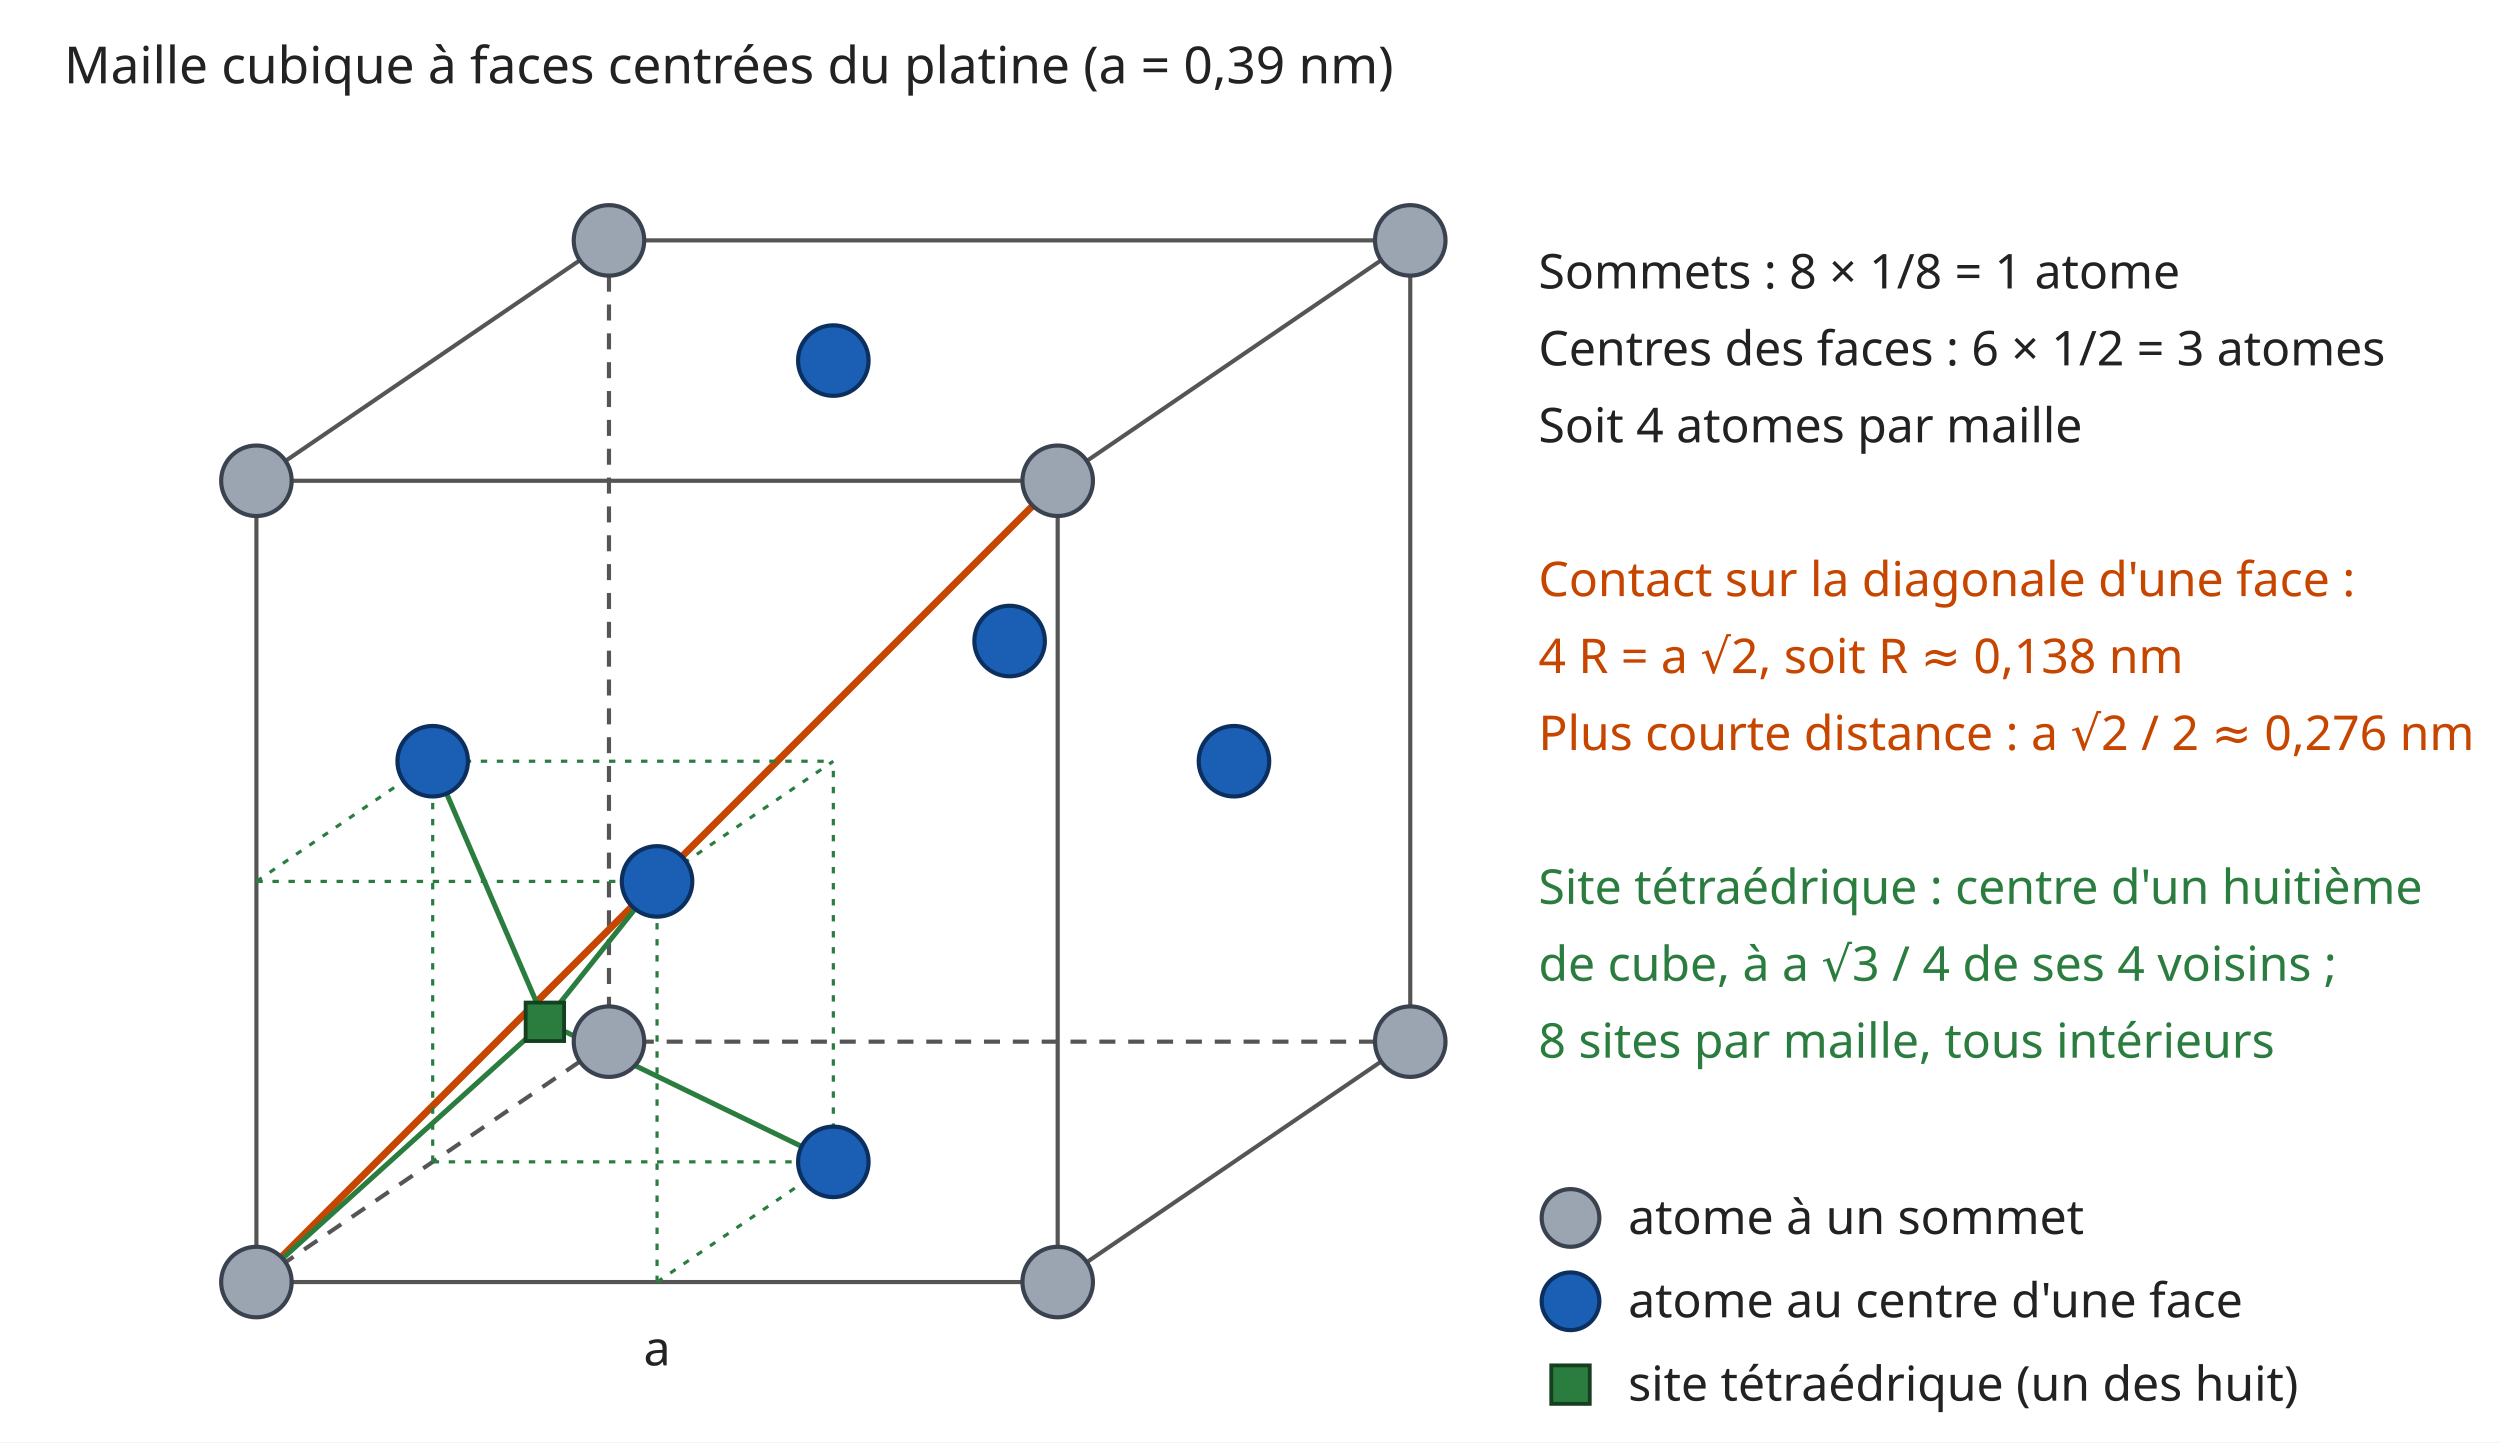
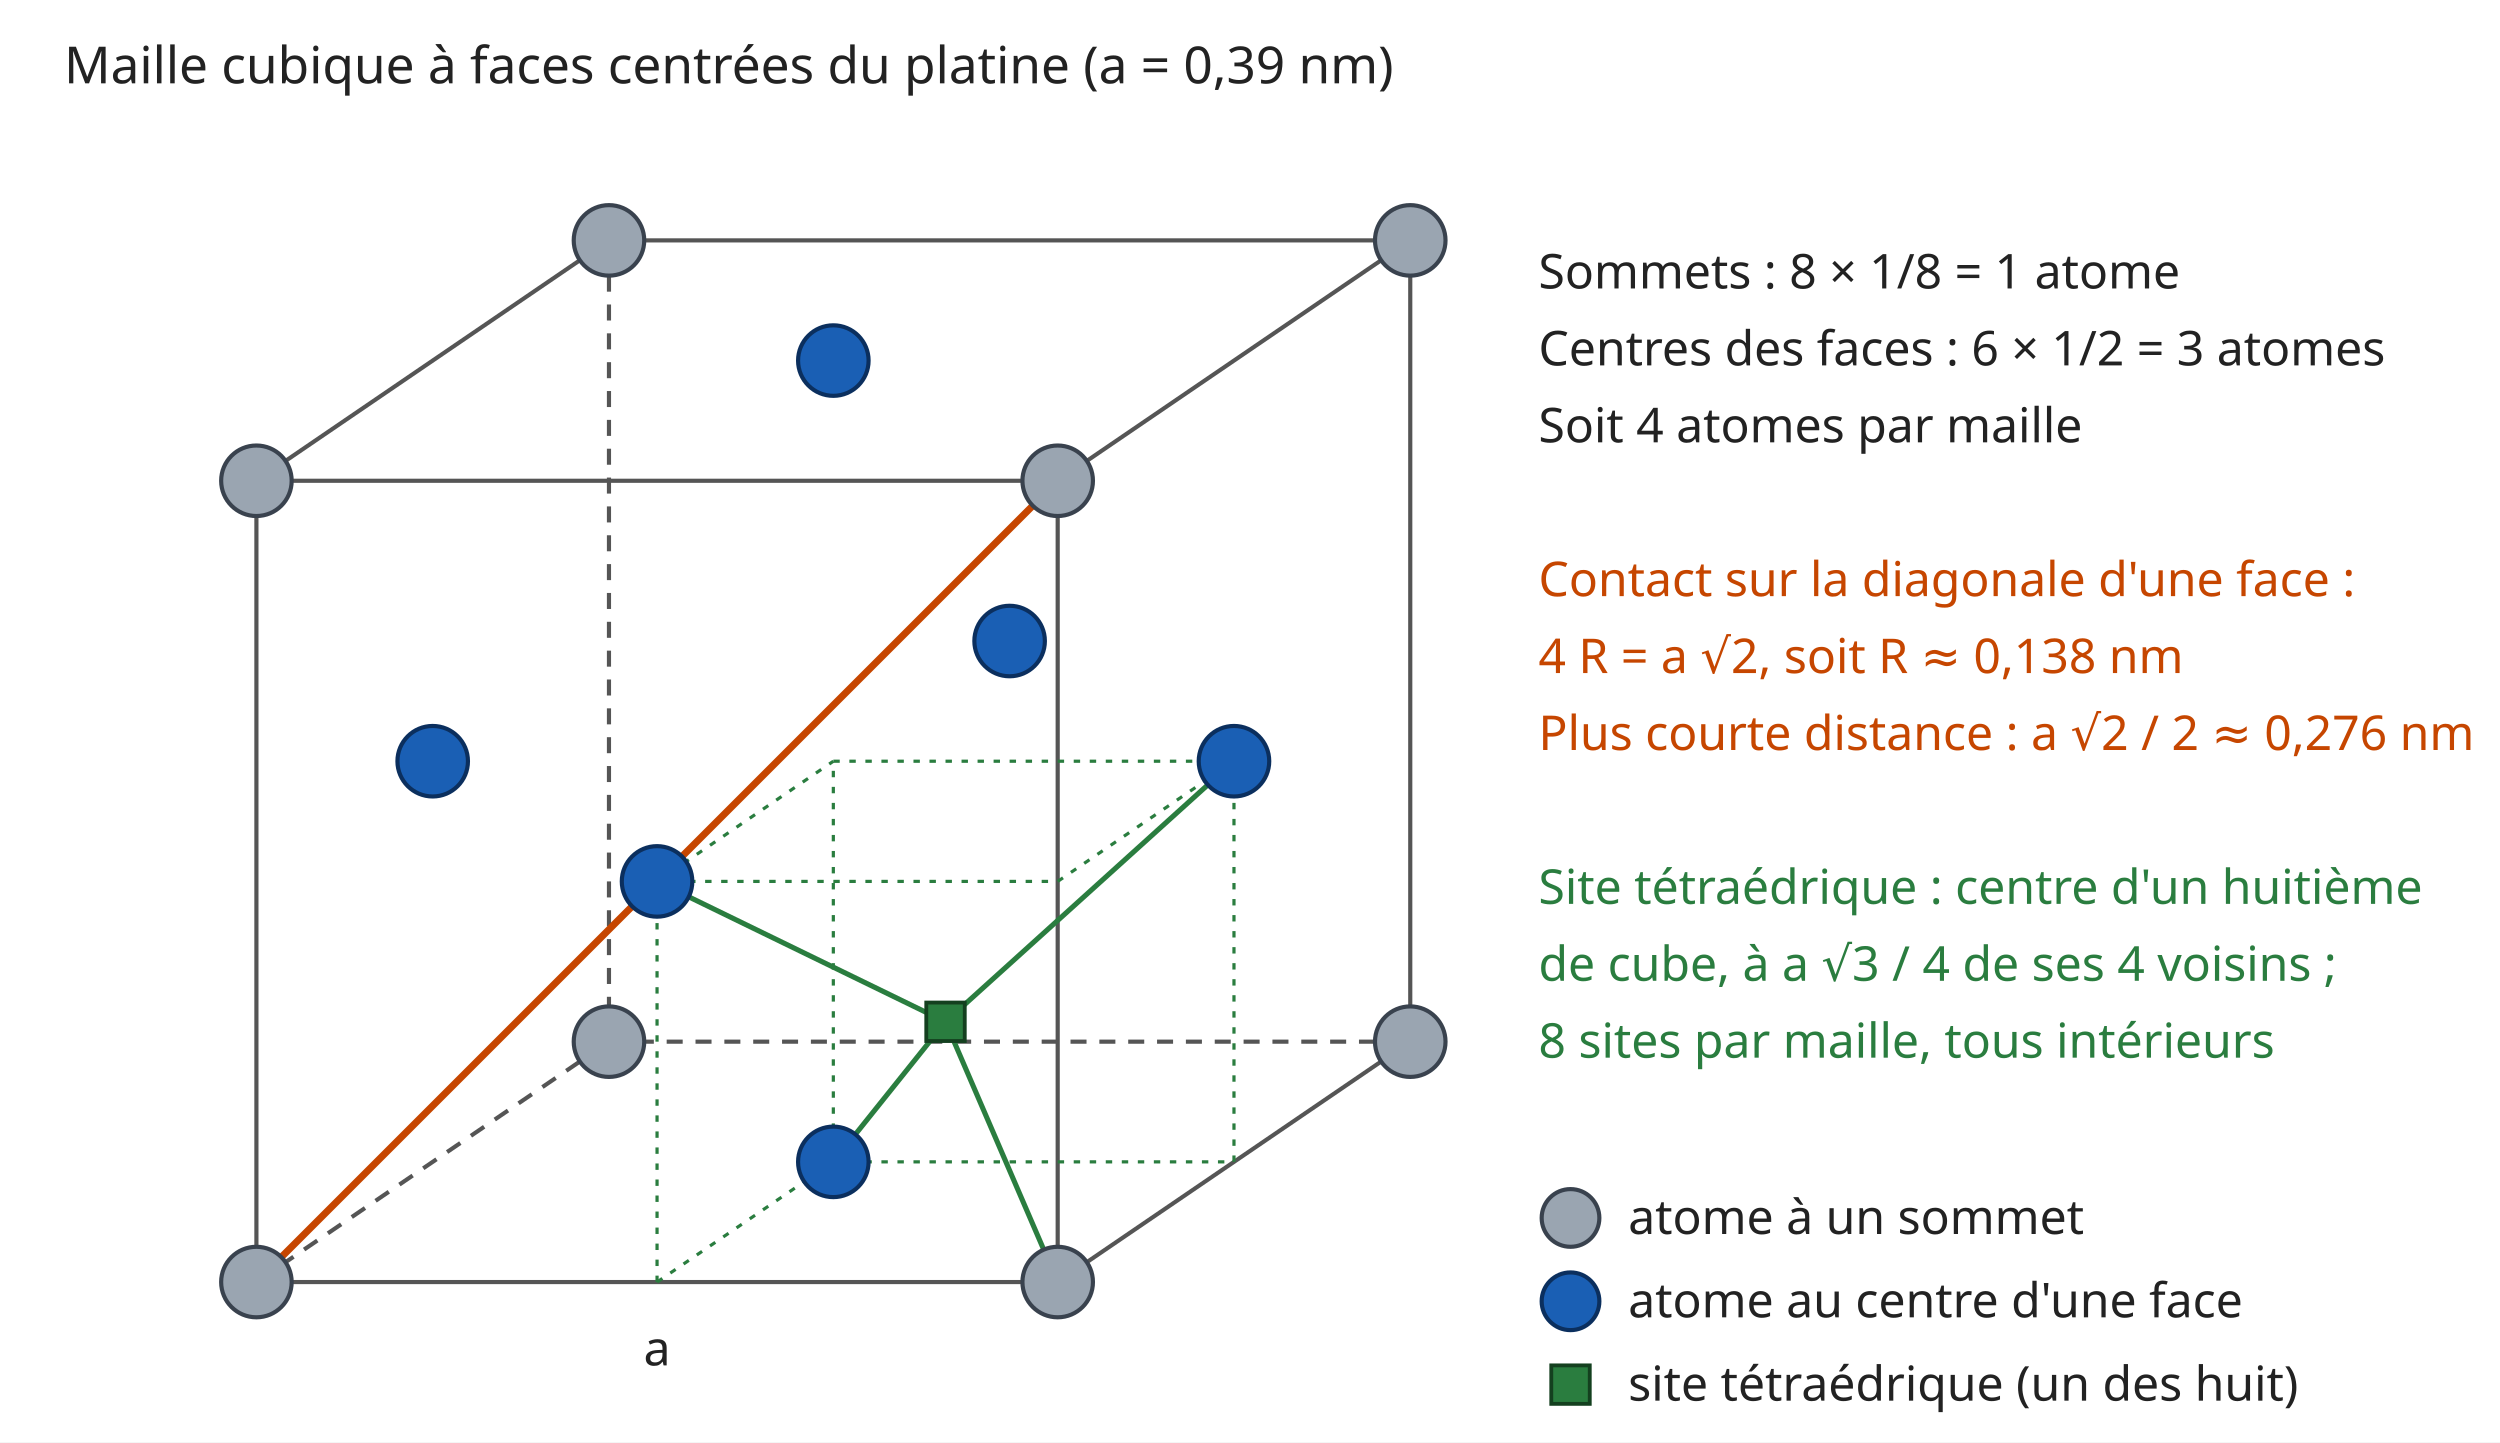
<svg xmlns="http://www.w3.org/2000/svg" viewBox="0 0 780 450" width="780" height="450" font-family="sans-serif" font-size="15">
  <rect width="100%" height="100%" fill="white" />
  <text x="20.0" y="26.0" text-anchor="start" fill="#222" font-size="16">Maille cubique à faces centrées du platine (a = 0,39 nm)</text>
  <line x1="80.0" y1="400.0" x2="330.0" y2="400.0" stroke="#555" stroke-width="1.3" />
  <line x1="80.0" y1="400.0" x2="190.0" y2="325.0" stroke="#555" stroke-width="1.3" stroke-dasharray="5 4" />
  <line x1="80.0" y1="400.0" x2="80.0" y2="150.0" stroke="#555" stroke-width="1.3" />
  <line x1="330.0" y1="400.0" x2="440.0" y2="325.0" stroke="#555" stroke-width="1.3" />
  <line x1="330.0" y1="400.0" x2="330.0" y2="150.0" stroke="#555" stroke-width="1.3" />
  <line x1="190.0" y1="325.0" x2="440.0" y2="325.0" stroke="#555" stroke-width="1.3" stroke-dasharray="5 4" />
  <line x1="190.0" y1="325.0" x2="190.0" y2="75.0" stroke="#555" stroke-width="1.3" stroke-dasharray="5 4" />
  <line x1="80.0" y1="150.0" x2="330.0" y2="150.0" stroke="#555" stroke-width="1.3" />
  <line x1="80.0" y1="150.0" x2="190.0" y2="75.0" stroke="#555" stroke-width="1.3" />
  <line x1="440.0" y1="325.0" x2="440.0" y2="75.0" stroke="#555" stroke-width="1.3" />
  <line x1="330.0" y1="150.0" x2="440.0" y2="75.0" stroke="#555" stroke-width="1.3" />
  <line x1="190.0" y1="75.0" x2="440.0" y2="75.0" stroke="#555" stroke-width="1.3" />
  <line x1="80.0" y1="400.0" x2="330.0" y2="150.0" stroke="#c64600" stroke-width="2.2" />
-   <line x1="80.0" y1="275.0" x2="205.0" y2="275.0" stroke="#2a7d3f" stroke-width="1" stroke-dasharray="2 3" />
+   <line x1="205.0" y1="275.0" x2="330.0" y2="275.0" stroke="#2a7d3f" stroke-width="1" stroke-dasharray="2 3" />
+   <line x1="260.0" y1="362.5" x2="385.0" y2="362.5" stroke="#2a7d3f" stroke-width="1" stroke-dasharray="2 3" />
+   <line x1="260.0" y1="237.5" x2="385.0" y2="237.5" stroke="#2a7d3f" stroke-width="1" stroke-dasharray="2 3" />
  <line x1="205.0" y1="400.0" x2="205.0" y2="275.0" stroke="#2a7d3f" stroke-width="1" stroke-dasharray="2 3" />
+   <line x1="260.0" y1="362.5" x2="260.0" y2="237.5" stroke="#2a7d3f" stroke-width="1" stroke-dasharray="2 3" />
+   <line x1="385.0" y1="362.5" x2="385.0" y2="237.5" stroke="#2a7d3f" stroke-width="1" stroke-dasharray="2 3" />
+   <line x1="205.0" y1="400.0" x2="260.0" y2="362.5" stroke="#2a7d3f" stroke-width="1" stroke-dasharray="2 3" />
  <line x1="205.0" y1="275.0" x2="260.0" y2="237.5" stroke="#2a7d3f" stroke-width="1" stroke-dasharray="2 3" />
-   <line x1="135.0" y1="237.5" x2="260.0" y2="237.5" stroke="#2a7d3f" stroke-width="1" stroke-dasharray="2 3" />
-   <line x1="260.0" y1="362.5" x2="260.0" y2="237.5" stroke="#2a7d3f" stroke-width="1" stroke-dasharray="2 3" />
-   <line x1="80.0" y1="275.0" x2="135.0" y2="237.5" stroke="#2a7d3f" stroke-width="1" stroke-dasharray="2 3" />
-   <line x1="205.0" y1="400.0" x2="260.0" y2="362.5" stroke="#2a7d3f" stroke-width="1" stroke-dasharray="2 3" />
-   <line x1="135.0" y1="362.5" x2="135.0" y2="237.5" stroke="#2a7d3f" stroke-width="1" stroke-dasharray="2 3" />
-   <line x1="135.0" y1="362.5" x2="260.0" y2="362.5" stroke="#2a7d3f" stroke-width="1" stroke-dasharray="2 3" />
-   <line x1="170.0" y1="318.8" x2="80.0" y2="400.0" stroke="#2a7d3f" stroke-width="1.6" />
-   <line x1="170.0" y1="318.8" x2="260.0" y2="362.5" stroke="#2a7d3f" stroke-width="1.6" />
-   <line x1="170.0" y1="318.8" x2="205.0" y2="275.0" stroke="#2a7d3f" stroke-width="1.6" />
-   <line x1="170.0" y1="318.8" x2="135.0" y2="237.5" stroke="#2a7d3f" stroke-width="1.6" />
+   <line x1="330.0" y1="275.0" x2="385.0" y2="237.5" stroke="#2a7d3f" stroke-width="1" stroke-dasharray="2 3" />
+   <line x1="295.0" y1="318.8" x2="330.0" y2="400.0" stroke="#2a7d3f" stroke-width="1.6" />
+   <line x1="295.0" y1="318.8" x2="260.0" y2="362.5" stroke="#2a7d3f" stroke-width="1.6" />
+   <line x1="295.0" y1="318.8" x2="205.0" y2="275.0" stroke="#2a7d3f" stroke-width="1.6" />
+   <line x1="295.0" y1="318.8" x2="385.0" y2="237.5" stroke="#2a7d3f" stroke-width="1.6" />
  <circle cx="190.0" cy="325.0" r="11" fill="#9aa5b1" stroke="#39424e" stroke-width="1.3" />
  <circle cx="190.0" cy="75.0" r="11" fill="#9aa5b1" stroke="#39424e" stroke-width="1.3" />
  <circle cx="440.0" cy="325.0" r="11" fill="#9aa5b1" stroke="#39424e" stroke-width="1.3" />
  <circle cx="440.0" cy="75.0" r="11" fill="#9aa5b1" stroke="#39424e" stroke-width="1.3" />
  <circle cx="315.0" cy="200.0" r="11" fill="#1a5fb4" stroke="#0b2f5e" stroke-width="1.3" />
  <circle cx="260.0" cy="362.5" r="11" fill="#1a5fb4" stroke="#0b2f5e" stroke-width="1.3" />
  <circle cx="260.0" cy="112.5" r="11" fill="#1a5fb4" stroke="#0b2f5e" stroke-width="1.3" />
  <circle cx="135.0" cy="237.5" r="11" fill="#1a5fb4" stroke="#0b2f5e" stroke-width="1.3" />
  <circle cx="385.0" cy="237.5" r="11" fill="#1a5fb4" stroke="#0b2f5e" stroke-width="1.3" />
  <circle cx="80.0" cy="400.0" r="11" fill="#9aa5b1" stroke="#39424e" stroke-width="1.3" />
  <circle cx="80.0" cy="150.0" r="11" fill="#9aa5b1" stroke="#39424e" stroke-width="1.3" />
  <circle cx="330.0" cy="400.0" r="11" fill="#9aa5b1" stroke="#39424e" stroke-width="1.3" />
  <circle cx="330.0" cy="150.0" r="11" fill="#9aa5b1" stroke="#39424e" stroke-width="1.3" />
  <circle cx="205.0" cy="275.0" r="11" fill="#1a5fb4" stroke="#0b2f5e" stroke-width="1.3" />
-   <rect x="164.0" y="312.8" width="12" height="12" fill="#2a7d3f" stroke="#14401f" stroke-width="1.2" />
+   <rect x="289.0" y="312.8" width="12" height="12" fill="#2a7d3f" stroke="#14401f" stroke-width="1.2" />
  <text x="205.0" y="426.0" text-anchor="middle" fill="#222" font-size="15">a</text>
  <text x="480.0" y="90.0" text-anchor="start" fill="#222" font-size="15">Sommets : 8 × 1/8 = 1 atome</text>
  <text x="480.0" y="114.0" text-anchor="start" fill="#222" font-size="15">Centres des faces : 6 × 1/2 = 3 atomes</text>
  <text x="480.0" y="138.0" text-anchor="start" fill="#222" font-size="15">Soit 4 atomes par maille</text>
  <text x="480.0" y="186.0" text-anchor="start" fill="#c64600" font-size="15">Contact sur la diagonale d'une face :</text>
  <text x="480.0" y="210.0" text-anchor="start" fill="#c64600" font-size="15">4 R = a √2, soit R ≈ 0,138 nm</text>
  <text x="480.0" y="234.0" text-anchor="start" fill="#c64600" font-size="15">Plus courte distance : a √2 / 2 ≈ 0,276 nm</text>
  <text x="480.0" y="282.0" text-anchor="start" fill="#2a7d3f" font-size="15">Site tétraédrique : centre d'un huitième</text>
  <text x="480.0" y="306.0" text-anchor="start" fill="#2a7d3f" font-size="15">de cube, à a √3 / 4 de ses 4 voisins ;</text>
  <text x="480.0" y="330.0" text-anchor="start" fill="#2a7d3f" font-size="15">8 sites par maille, tous intérieurs</text>
  <circle cx="490.0" cy="380.0" r="9" fill="#9aa5b1" stroke="#39424e" stroke-width="1.3" />
  <text x="508.0" y="385.0" text-anchor="start" fill="#222" font-size="15">atome à un sommet</text>
  <circle cx="490.0" cy="406.0" r="9" fill="#1a5fb4" stroke="#0b2f5e" stroke-width="1.3" />
  <text x="508.0" y="411.0" text-anchor="start" fill="#222" font-size="15">atome au centre d'une face</text>
  <rect x="484" y="426" width="12" height="12" fill="#2a7d3f" stroke="#14401f" stroke-width="1.2" />
  <text x="508.0" y="437.0" text-anchor="start" fill="#222" font-size="15">site tétraédrique (un des huit)</text>
</svg>
